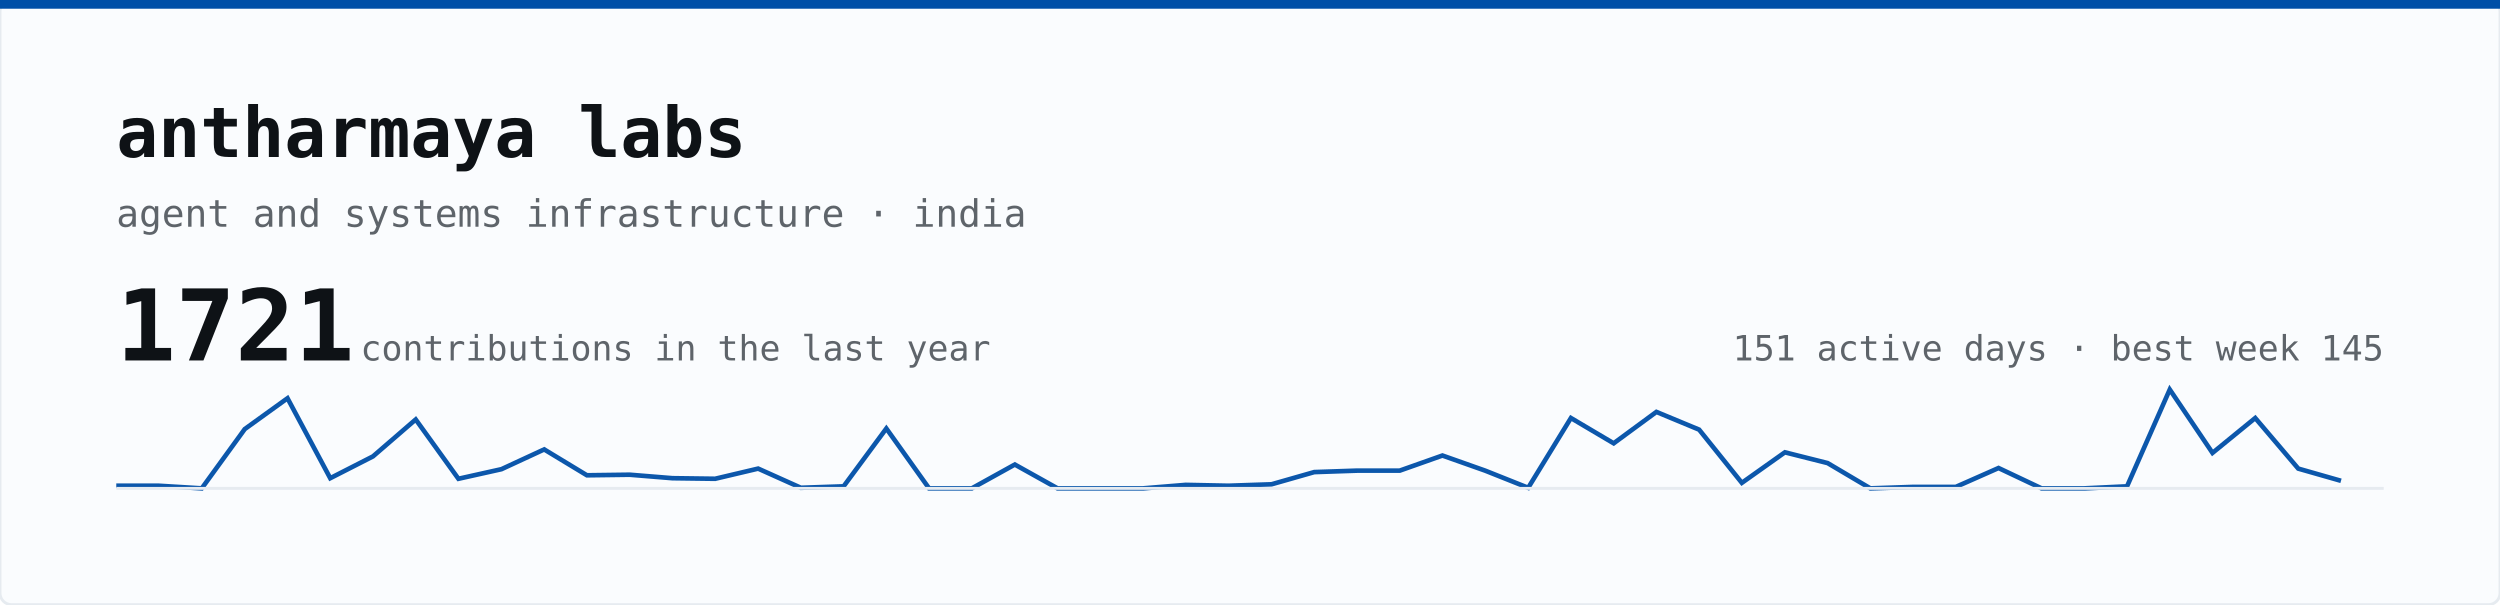
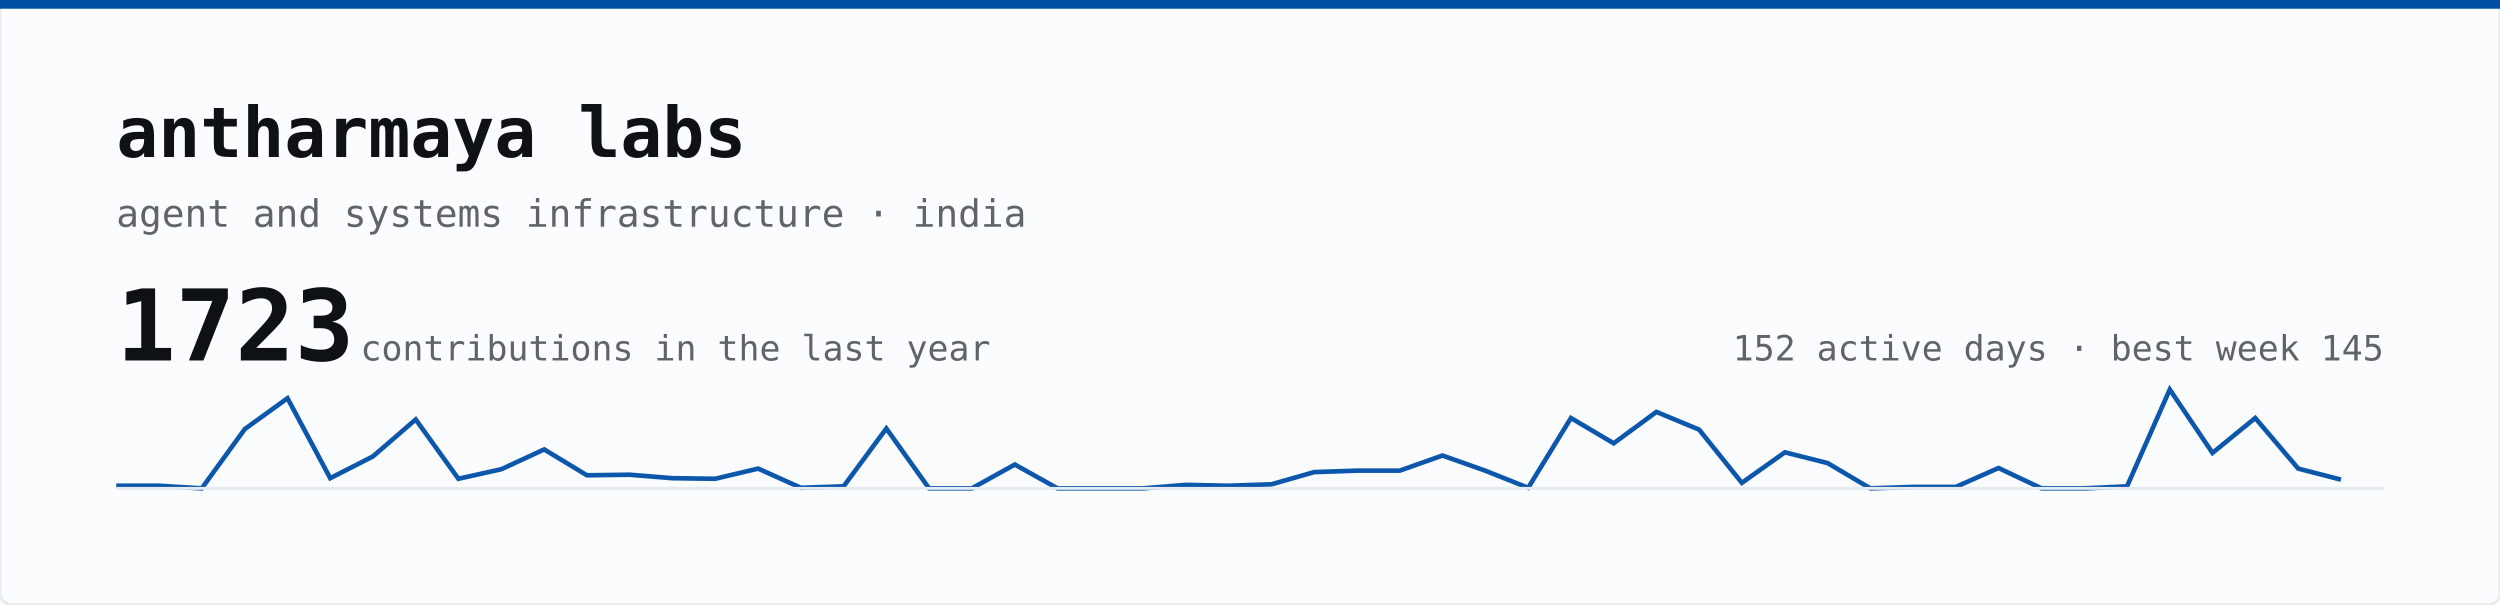
- <svg xmlns="http://www.w3.org/2000/svg" width="860" height="208" viewBox="0 0 860 208" role="img" aria-label="antharmaya labs. 1721 contributions in the last year.">
+ <svg xmlns="http://www.w3.org/2000/svg" width="860" height="208" viewBox="0 0 860 208" role="img" aria-label="antharmaya labs. 1723 contributions in the last year.">
  <rect width="860" height="208" rx="4" fill="#fafcfe" stroke="#e6ebf0" stroke-width="1" />
  <rect width="860" height="3" fill="#004fa7" />
  <text x="40" y="54" font-family="ui-monospace,SFMono-Regular,'SF Mono','JetBrains Mono',Menlo,Consolas,'DejaVu Sans Mono',monospace" font-size="24" font-weight="700" fill="#0e1216">antharmaya labs</text>
  <text x="40" y="78" font-family="ui-monospace,SFMono-Regular,'SF Mono','JetBrains Mono',Menlo,Consolas,'DejaVu Sans Mono',monospace" font-size="13" fill="#5e646a">agent and systems infrastructure · india</text>
-   <text x="40" y="124" font-family="ui-monospace,SFMono-Regular,'SF Mono','JetBrains Mono',Menlo,Consolas,'DejaVu Sans Mono',monospace" font-size="34" font-weight="700" fill="#0e1216">1721</text>
+   <text x="40" y="124" font-family="ui-monospace,SFMono-Regular,'SF Mono','JetBrains Mono',Menlo,Consolas,'DejaVu Sans Mono',monospace" font-size="34" font-weight="700" fill="#0e1216">1723</text>
  <text x="124" y="124" font-family="ui-monospace,SFMono-Regular,'SF Mono','JetBrains Mono',Menlo,Consolas,'DejaVu Sans Mono',monospace" font-size="12" fill="#5e646a">contributions in the last year</text>
-   <text x="820" y="124" font-family="ui-monospace,SFMono-Regular,'SF Mono','JetBrains Mono',Menlo,Consolas,'DejaVu Sans Mono',monospace" font-size="12" fill="#5e646a" text-anchor="end">151 active days  ·  best week 145</text>
-   <polyline points="40.0,167.1 54.7,167.1 69.4,168.0 84.2,147.6 98.9,137.0 113.6,164.5 128.3,157.0 143.0,144.3 157.7,164.7 172.5,161.4 187.2,154.6 201.9,163.5 216.6,163.3 231.3,164.5 246.0,164.7 260.8,161.2 275.5,167.8 290.2,167.3 304.9,147.4 319.6,168.0 334.3,168.0 349.1,159.8 363.8,168.0 378.5,168.0 393.2,168.0 407.9,166.8 422.6,167.1 437.4,166.6 452.1,162.4 466.8,161.9 481.5,161.9 496.2,156.7 510.9,161.9 525.7,167.8 540.4,143.8 555.1,152.5 569.8,141.7 584.5,147.8 599.2,166.1 614.0,155.6 628.7,159.3 643.4,168.0 658.1,167.5 672.8,167.5 687.5,161.0 702.3,168.0 717.0,168.0 731.7,167.3 746.4,134.0 761.1,155.8 775.8,143.8 790.6,161.2 805.3,165.4" fill="none" stroke="#004fa7" stroke-width="1.6" opacity="0.95" />
+   <text x="820" y="124" font-family="ui-monospace,SFMono-Regular,'SF Mono','JetBrains Mono',Menlo,Consolas,'DejaVu Sans Mono',monospace" font-size="12" fill="#5e646a" text-anchor="end">152 active days  ·  best week 145</text>
+   <polyline points="40.0,167.1 54.7,167.1 69.4,168.0 84.2,147.6 98.9,137.0 113.6,164.5 128.3,157.0 143.0,144.3 157.7,164.7 172.5,161.4 187.2,154.6 201.9,163.5 216.6,163.3 231.3,164.5 246.0,164.7 260.8,161.2 275.5,167.8 290.2,167.3 304.9,147.4 319.6,168.0 334.3,168.0 349.1,159.8 363.8,168.0 378.5,168.0 393.2,168.0 407.9,166.8 422.6,167.1 437.4,166.6 452.1,162.4 466.8,161.9 481.5,161.9 496.2,156.7 510.9,161.9 525.7,167.8 540.4,143.8 555.1,152.5 569.8,141.7 584.5,147.8 599.2,166.1 614.0,155.6 628.7,159.3 643.4,168.0 658.1,167.5 672.8,167.5 687.5,161.0 702.3,168.0 717.0,168.0 731.7,167.3 746.4,134.0 761.1,155.8 775.8,143.8 790.6,161.2 805.3,165.0" fill="none" stroke="#004fa7" stroke-width="1.6" opacity="0.95" />
  <line x1="40" y1="168" x2="820" y2="168" stroke="#e6ebf0" stroke-width="1" />
</svg>
